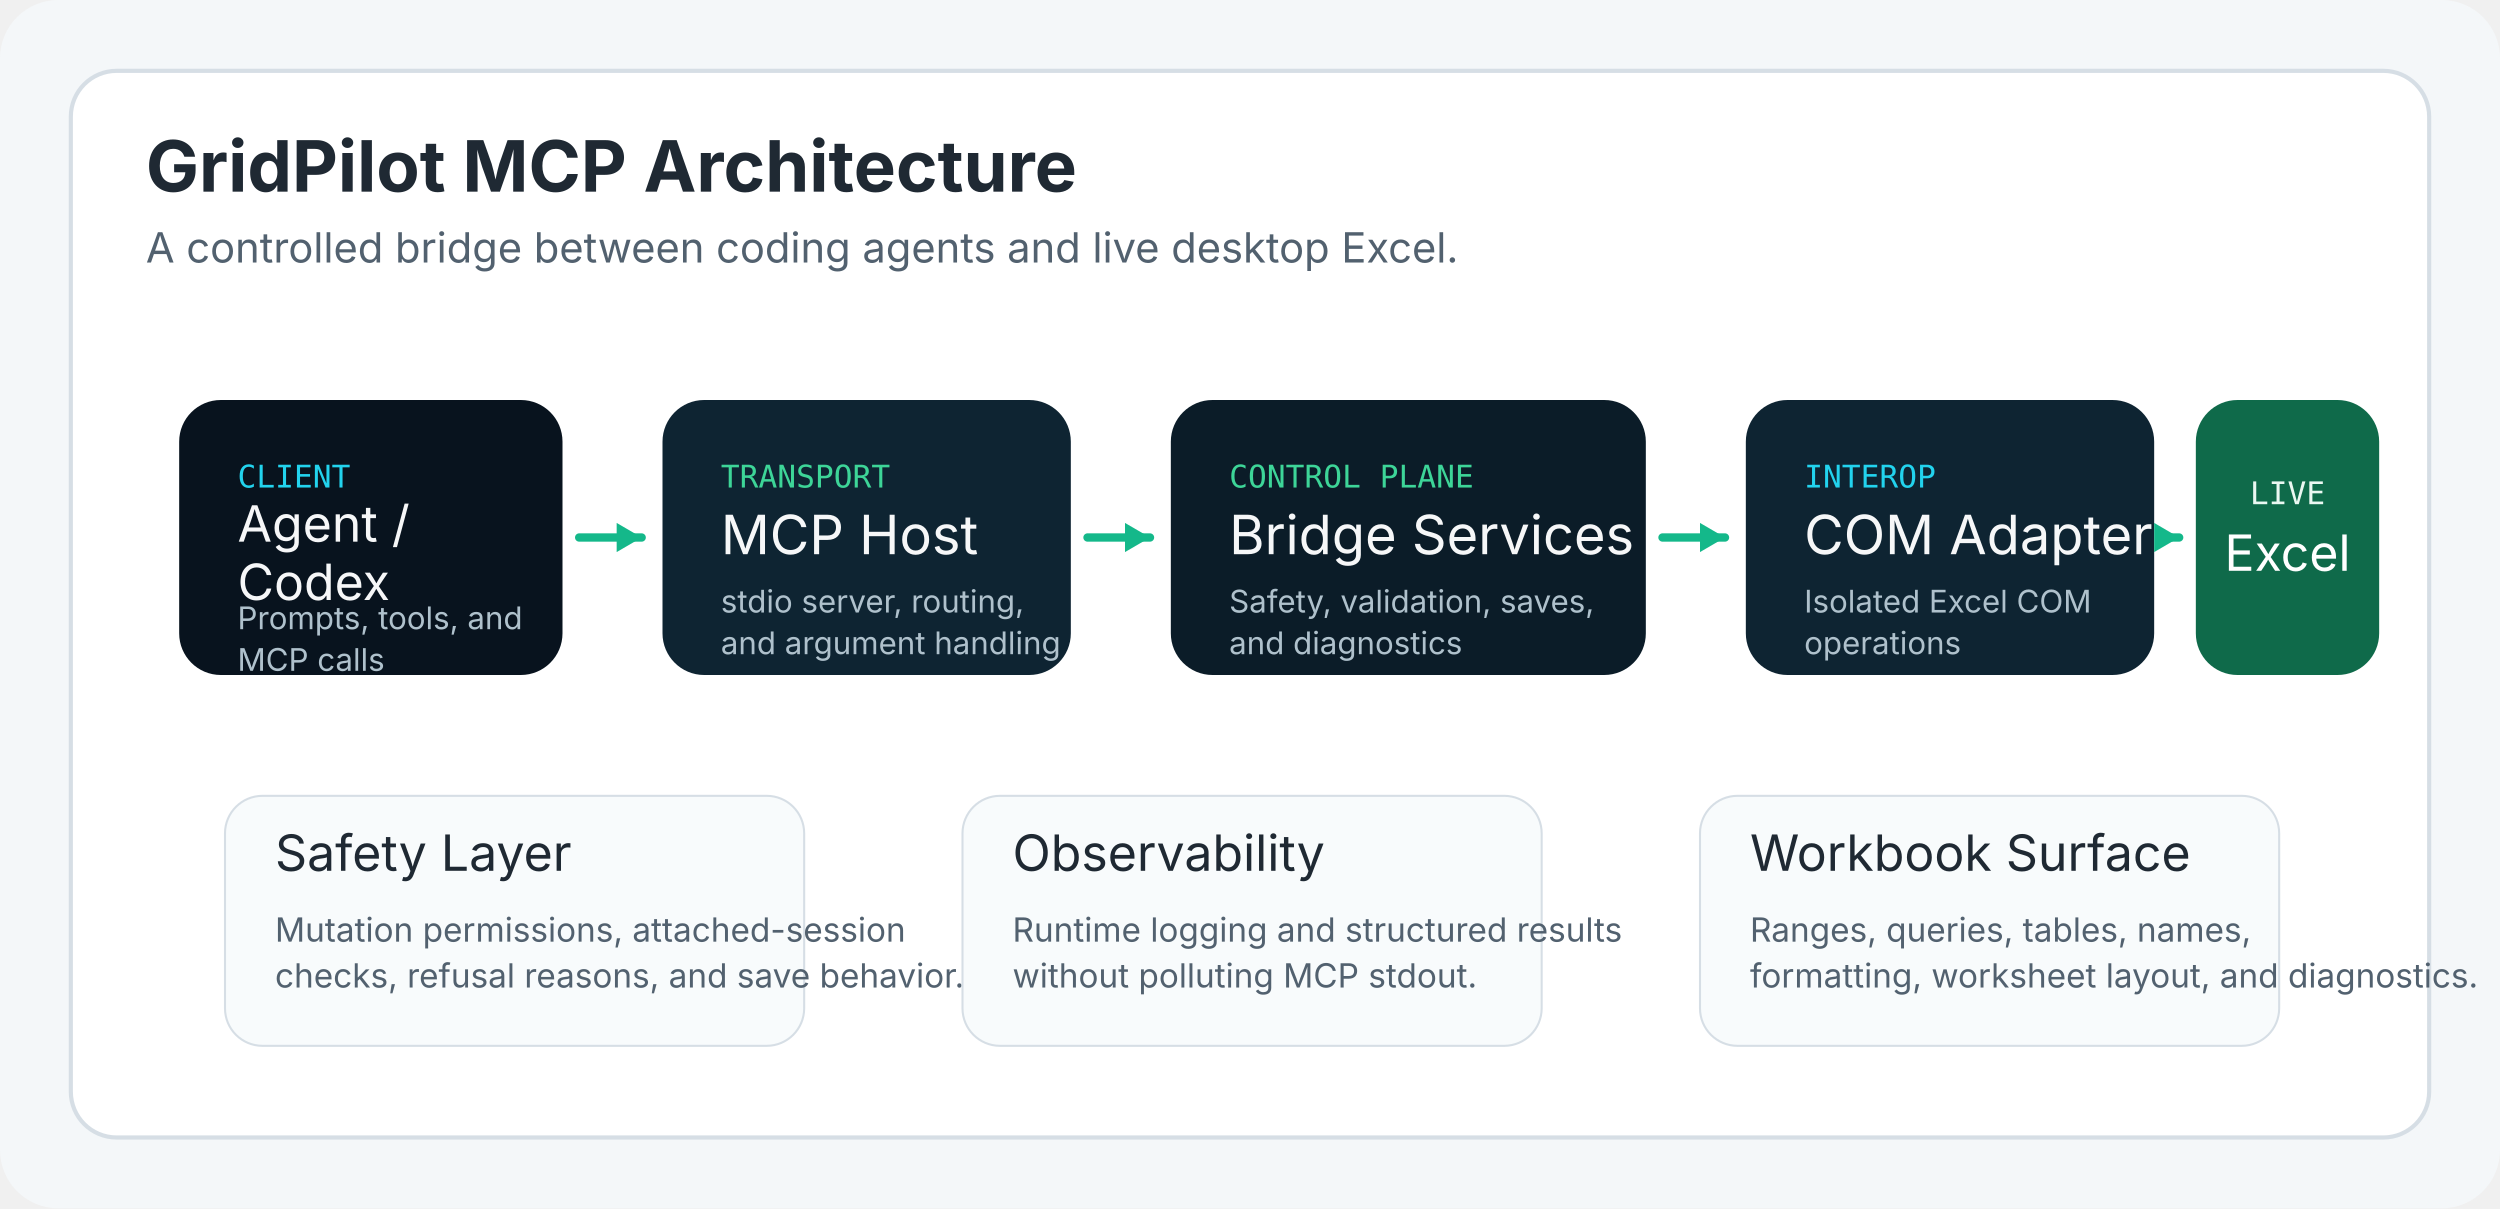
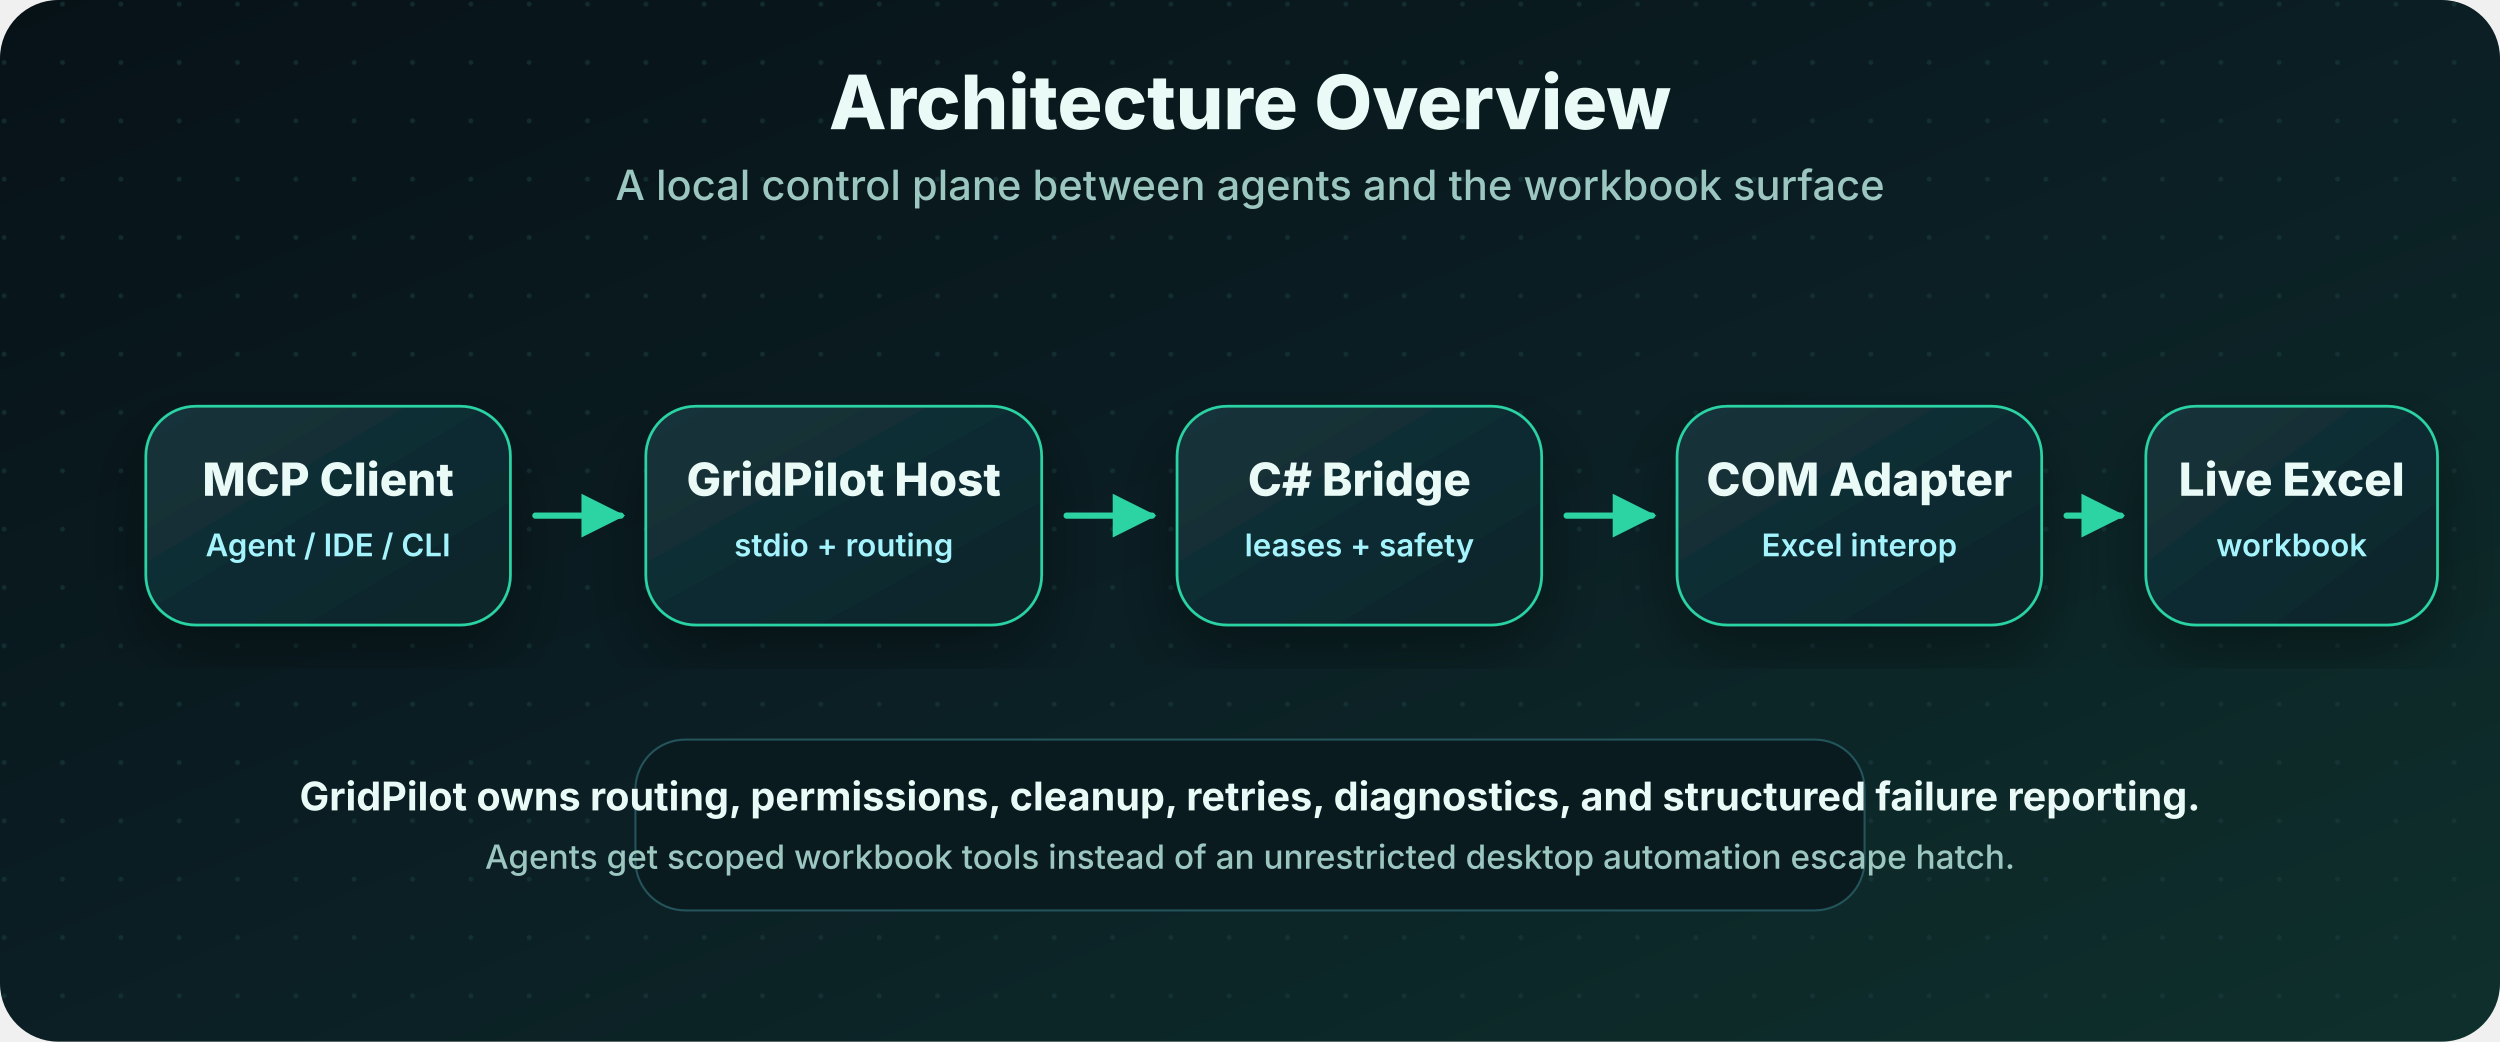
- <svg xmlns="http://www.w3.org/2000/svg" width="1200" height="580" viewBox="0 0 1200 580" fill="none">
-   <rect width="1200" height="580" rx="28" fill="#F4F7F9" />
-   <rect x="34" y="34" width="1132" height="512" rx="22" fill="#FFFFFF" stroke="#D6DEE5" stroke-width="2" />
-   <text x="70" y="92" fill="#1F2933" font-size="34" font-weight="700" font-family="Inter, Segoe UI, Arial, sans-serif">GridPilot MCP Architecture</text>
-   <text x="70" y="126" fill="#52616F" font-size="20" font-family="Inter, Segoe UI, Arial, sans-serif">A controlled bridge between coding agents and live desktop Excel.</text>
-   <g transform="translate(86 192)">
-     <rect width="184" height="132" rx="20" fill="#08131E" />
-     <text x="28" y="42" fill="#22D3EE" font-size="15" font-family="JetBrains Mono, Consolas, monospace">CLIENT</text>
-     <text x="28" y="68" fill="#F6F7F8" font-size="24" font-family="Inter, Segoe UI, Arial, sans-serif">
-       <tspan x="28" dy="0">Agent /</tspan>
-       <tspan x="28" dy="28">Codex</tspan>
-     </text>
-     <text x="28" y="110" fill="#AFC1CC" font-size="15" font-family="Inter, Segoe UI, Arial, sans-serif">
-       <tspan x="28" dy="0">Prompts, tools, and</tspan>
-       <tspan x="28" dy="20">MCP calls</tspan>
-     </text>
-   </g>
-   <g transform="translate(318 192)">
-     <rect width="196" height="132" rx="20" fill="#0E2432" />
-     <text x="28" y="42" fill="#3DD598" font-size="15" font-family="JetBrains Mono, Consolas, monospace">TRANSPORT</text>
-     <text x="28" y="74" fill="#F6F7F8" font-size="26" font-family="Inter, Segoe UI, Arial, sans-serif">MCP Host</text>
-     <text x="28" y="102" fill="#AFC1CC" font-size="15" font-family="Inter, Segoe UI, Arial, sans-serif">
-       <tspan x="28" dy="0">stdio server, routing,</tspan>
-       <tspan x="28" dy="20">and argument handling</tspan>
-     </text>
-   </g>
-   <g transform="translate(562 192)">
-     <rect width="228" height="132" rx="20" fill="#0B1C28" />
-     <text x="28" y="42" fill="#3DD598" font-size="15" font-family="JetBrains Mono, Consolas, monospace">CONTROL PLANE</text>
-     <text x="28" y="74" fill="#F6F7F8" font-size="26" font-family="Inter, Segoe UI, Arial, sans-serif">Bridge Services</text>
-     <text x="28" y="102" fill="#AFC1CC" font-size="15" font-family="Inter, Segoe UI, Arial, sans-serif">
-       <tspan x="28" dy="0">Safety, validation, saves,</tspan>
-       <tspan x="28" dy="20">and diagnostics</tspan>
-     </text>
-   </g>
-   <g transform="translate(838 192)">
-     <rect width="196" height="132" rx="20" fill="#0E2432" />
-     <text x="28" y="42" fill="#22D3EE" font-size="15" font-family="JetBrains Mono, Consolas, monospace">INTEROP</text>
-     <text x="28" y="74" fill="#F6F7F8" font-size="26" font-family="Inter, Segoe UI, Arial, sans-serif">COM Adapter</text>
-     <text x="28" y="102" fill="#AFC1CC" font-size="15" font-family="Inter, Segoe UI, Arial, sans-serif">
-       <tspan x="28" dy="0">Isolated Excel COM</tspan>
-       <tspan x="28" dy="20">operations</tspan>
-     </text>
-   </g>
-   <g transform="translate(1054 192)">
-     <rect width="88" height="132" rx="20" fill="#0F6A4A" />
-     <text x="44" y="50" text-anchor="middle" fill="#EAF8F2" font-size="15" font-family="JetBrains Mono, Consolas, monospace">LIVE</text>
-     <text x="44" y="82" text-anchor="middle" fill="#FFFFFF" font-size="24" font-family="Inter, Segoe UI, Arial, sans-serif">
-       <tspan x="44" dy="0">Excel</tspan>
-     </text>
-   </g>
-   <g stroke="#14B88A" stroke-width="4" stroke-linecap="round">
-     <path d="M278 258H308" />
-     <path d="M522 258H552" />
-     <path d="M798 258H828" />
-     <path d="M1042 258H1046" />
-   </g>
-   <g fill="#14B88A">
-     <path d="M308 258L296 251V265L308 258Z" />
-     <path d="M552 258L540 251V265L552 258Z" />
-     <path d="M828 258L816 251V265L828 258Z" />
-     <path d="M1046 258L1034 251V265L1046 258Z" />
-   </g>
-   <g transform="translate(108 382)">
-     <rect width="278" height="120" rx="18" fill="#F8FBFC" stroke="#D6DEE5" />
-     <text x="24" y="36" fill="#1F2933" font-size="24" font-family="Inter, Segoe UI, Arial, sans-serif">Safety Layer</text>
-     <text x="24" y="70" fill="#52616F" font-size="16" font-family="Inter, Segoe UI, Arial, sans-serif">
-       <tspan x="24" dy="0">Mutation permissions, attached-session</tspan>
-       <tspan x="24" dy="22">checks, refusal reasons, and save behavior.</tspan>
-     </text>
-   </g>
-   <g transform="translate(462 382)">
-     <rect width="278" height="120" rx="18" fill="#F8FBFC" stroke="#D6DEE5" />
-     <text x="24" y="36" fill="#1F2933" font-size="24" font-family="Inter, Segoe UI, Arial, sans-serif">Observability</text>
-     <text x="24" y="70" fill="#52616F" font-size="16" font-family="Inter, Segoe UI, Arial, sans-serif">
-       <tspan x="24" dy="0">Runtime logging and structured results</tspan>
-       <tspan x="24" dy="22">without polluting MCP stdout.</tspan>
-     </text>
-   </g>
-   <g transform="translate(816 382)">
-     <rect width="278" height="120" rx="18" fill="#F8FBFC" stroke="#D6DEE5" />
-     <text x="24" y="36" fill="#1F2933" font-size="24" font-family="Inter, Segoe UI, Arial, sans-serif">Workbook Surface</text>
-     <text x="24" y="70" fill="#52616F" font-size="16" font-family="Inter, Segoe UI, Arial, sans-serif">
-       <tspan x="24" dy="0">Ranges, queries, tables, names,</tspan>
-       <tspan x="24" dy="22">formatting, worksheet layout, and diagnostics.</tspan>
-     </text>
-   </g>
+ <svg xmlns="http://www.w3.org/2000/svg" width="1200" height="500" viewBox="0 0 1200 500" role="img">
+   <defs>
+     <linearGradient id="bgGrad" x1="0" y1="0" x2="1" y2="1">
+       <stop offset="0%" stop-color="#071217" />
+       <stop offset="52%" stop-color="#0B1F24" />
+       <stop offset="100%" stop-color="#0E302C" />
+     </linearGradient>
+     <linearGradient id="cardGrad" x1="0" y1="0" x2="1" y2="1">
+       <stop offset="0%" stop-color="#14343B" />
+       <stop offset="100%" stop-color="#0D2429" />
+     </linearGradient>
+     <linearGradient id="pilotGrad" x1="0" y1="0" x2="1" y2="1">
+       <stop offset="0%" stop-color="#79FFE1" />
+       <stop offset="100%" stop-color="#2CD3A3" />
+     </linearGradient>
+     <filter id="softShadow" x="-20%" y="-20%" width="140%" height="140%">
+       <feDropShadow dx="0" dy="14" stdDeviation="16" flood-color="#000000" flood-opacity="0.35" />
+     </filter>
+     <pattern id="dotGrid" width="28" height="28" patternUnits="userSpaceOnUse">
+       <circle cx="2" cy="2" r="1.2" fill="#1B3B40" opacity="0.72" />
+     </pattern>
+     <marker id="arrow" viewBox="0 0 10 10" refX="9" refY="5" markerWidth="7" markerHeight="7" orient="auto-start-reverse">
+       <path d="M 0 0 L 10 5 L 0 10 z" fill="#2CD3A3" />
+     </marker>
+   </defs>
+   <rect width="100%" height="100%" rx="28" fill="url(#bgGrad)" />
+   <rect width="100%" height="100%" rx="28" fill="url(#dotGrid)" opacity="0.78" />
+   <text x="600" y="62" text-anchor="middle" font-family="Inter, Segoe UI, Arial, sans-serif" font-size="36" font-weight="800" fill="#EAFBF7">Architecture Overview</text>
+   <text x="600" y="96" text-anchor="middle" font-family="Inter, Segoe UI, Arial, sans-serif" font-size="20" font-weight="500" fill="#9CC6C0">A local control plane between agents and the workbook surface</text>
+   <rect x="70" y="195" width="175" height="105" rx="24" fill="url(#cardGrad)" opacity="1" stroke="#2CD3A3" stroke-width="1.3" filter="url(#softShadow)" />
+   <text x="157.5" y="238" text-anchor="middle" font-family="Inter, Segoe UI, Arial, sans-serif" font-size="22" font-weight="800" fill="#EAFBF7">MCP Client</text>
+   <text x="157.5" y="267" text-anchor="middle" font-family="Inter, Segoe UI, Arial, sans-serif" font-size="15" font-weight="600" fill="#A5F3FC">Agent / IDE / CLI</text>
+   <rect x="310" y="195" width="190" height="105" rx="24" fill="url(#cardGrad)" opacity="1" stroke="#2CD3A3" stroke-width="1.3" filter="url(#softShadow)" />
+   <text x="405.0" y="238" text-anchor="middle" font-family="Inter, Segoe UI, Arial, sans-serif" font-size="22" font-weight="800" fill="#EAFBF7">GridPilot Host</text>
+   <text x="405.0" y="267" text-anchor="middle" font-family="Inter, Segoe UI, Arial, sans-serif" font-size="15" font-weight="600" fill="#A5F3FC">stdio + routing</text>
+   <rect x="565" y="195" width="175" height="105" rx="24" fill="url(#cardGrad)" opacity="1" stroke="#2CD3A3" stroke-width="1.3" filter="url(#softShadow)" />
+   <text x="652.5" y="238" text-anchor="middle" font-family="Inter, Segoe UI, Arial, sans-serif" font-size="22" font-weight="800" fill="#EAFBF7">C# Bridge</text>
+   <text x="652.5" y="267" text-anchor="middle" font-family="Inter, Segoe UI, Arial, sans-serif" font-size="15" font-weight="600" fill="#A5F3FC">leases + safety</text>
+   <rect x="805" y="195" width="175" height="105" rx="24" fill="url(#cardGrad)" opacity="1" stroke="#2CD3A3" stroke-width="1.3" filter="url(#softShadow)" />
+   <text x="892.5" y="238" text-anchor="middle" font-family="Inter, Segoe UI, Arial, sans-serif" font-size="22" font-weight="800" fill="#EAFBF7">COM Adapter</text>
+   <text x="892.5" y="267" text-anchor="middle" font-family="Inter, Segoe UI, Arial, sans-serif" font-size="15" font-weight="600" fill="#A5F3FC">Excel interop</text>
+   <rect x="1030" y="195" width="140" height="105" rx="24" fill="url(#cardGrad)" opacity="1" stroke="#2CD3A3" stroke-width="1.3" filter="url(#softShadow)" />
+   <text x="1100.0" y="238" text-anchor="middle" font-family="Inter, Segoe UI, Arial, sans-serif" font-size="22" font-weight="800" fill="#EAFBF7">Live Excel</text>
+   <text x="1100.0" y="267" text-anchor="middle" font-family="Inter, Segoe UI, Arial, sans-serif" font-size="15" font-weight="600" fill="#A5F3FC">workbook</text>
+   <path d="M257 247.5 C 277.5 247.5, 277.5 247.5, 298 247.5" fill="none" stroke="#2CD3A3" stroke-width="3" stroke-linecap="round" marker-end="url(#arrow)" />
+   <path d="M512 247.5 C 532.5 247.5, 532.5 247.5, 553 247.5" fill="none" stroke="#2CD3A3" stroke-width="3" stroke-linecap="round" marker-end="url(#arrow)" />
+   <path d="M752 247.5 C 772.5 247.5, 772.5 247.5, 793 247.5" fill="none" stroke="#2CD3A3" stroke-width="3" stroke-linecap="round" marker-end="url(#arrow)" />
+   <path d="M992 247.5 C 1005.0 247.5, 1005.0 247.5, 1018 247.5" fill="none" stroke="#2CD3A3" stroke-width="3" stroke-linecap="round" marker-end="url(#arrow)" />
+   <rect x="305" y="355" width="590" height="82" rx="24" fill="#0A1B20" opacity="1" stroke="#24545B" stroke-width="1" />
+   <text x="600" y="389" text-anchor="middle" font-family="Inter, Segoe UI, Arial, sans-serif" font-size="19" font-weight="650" fill="#EAFBF7">GridPilot owns routing, permissions, cleanup, retries, diagnostics, and structured failure reporting.</text>
+   <text x="600" y="417" text-anchor="middle" font-family="Inter, Segoe UI, Arial, sans-serif" font-size="16" font-weight="500" fill="#9CC6C0">Agents get scoped workbook tools instead of an unrestricted desktop automation escape hatch.</text>
</svg>
